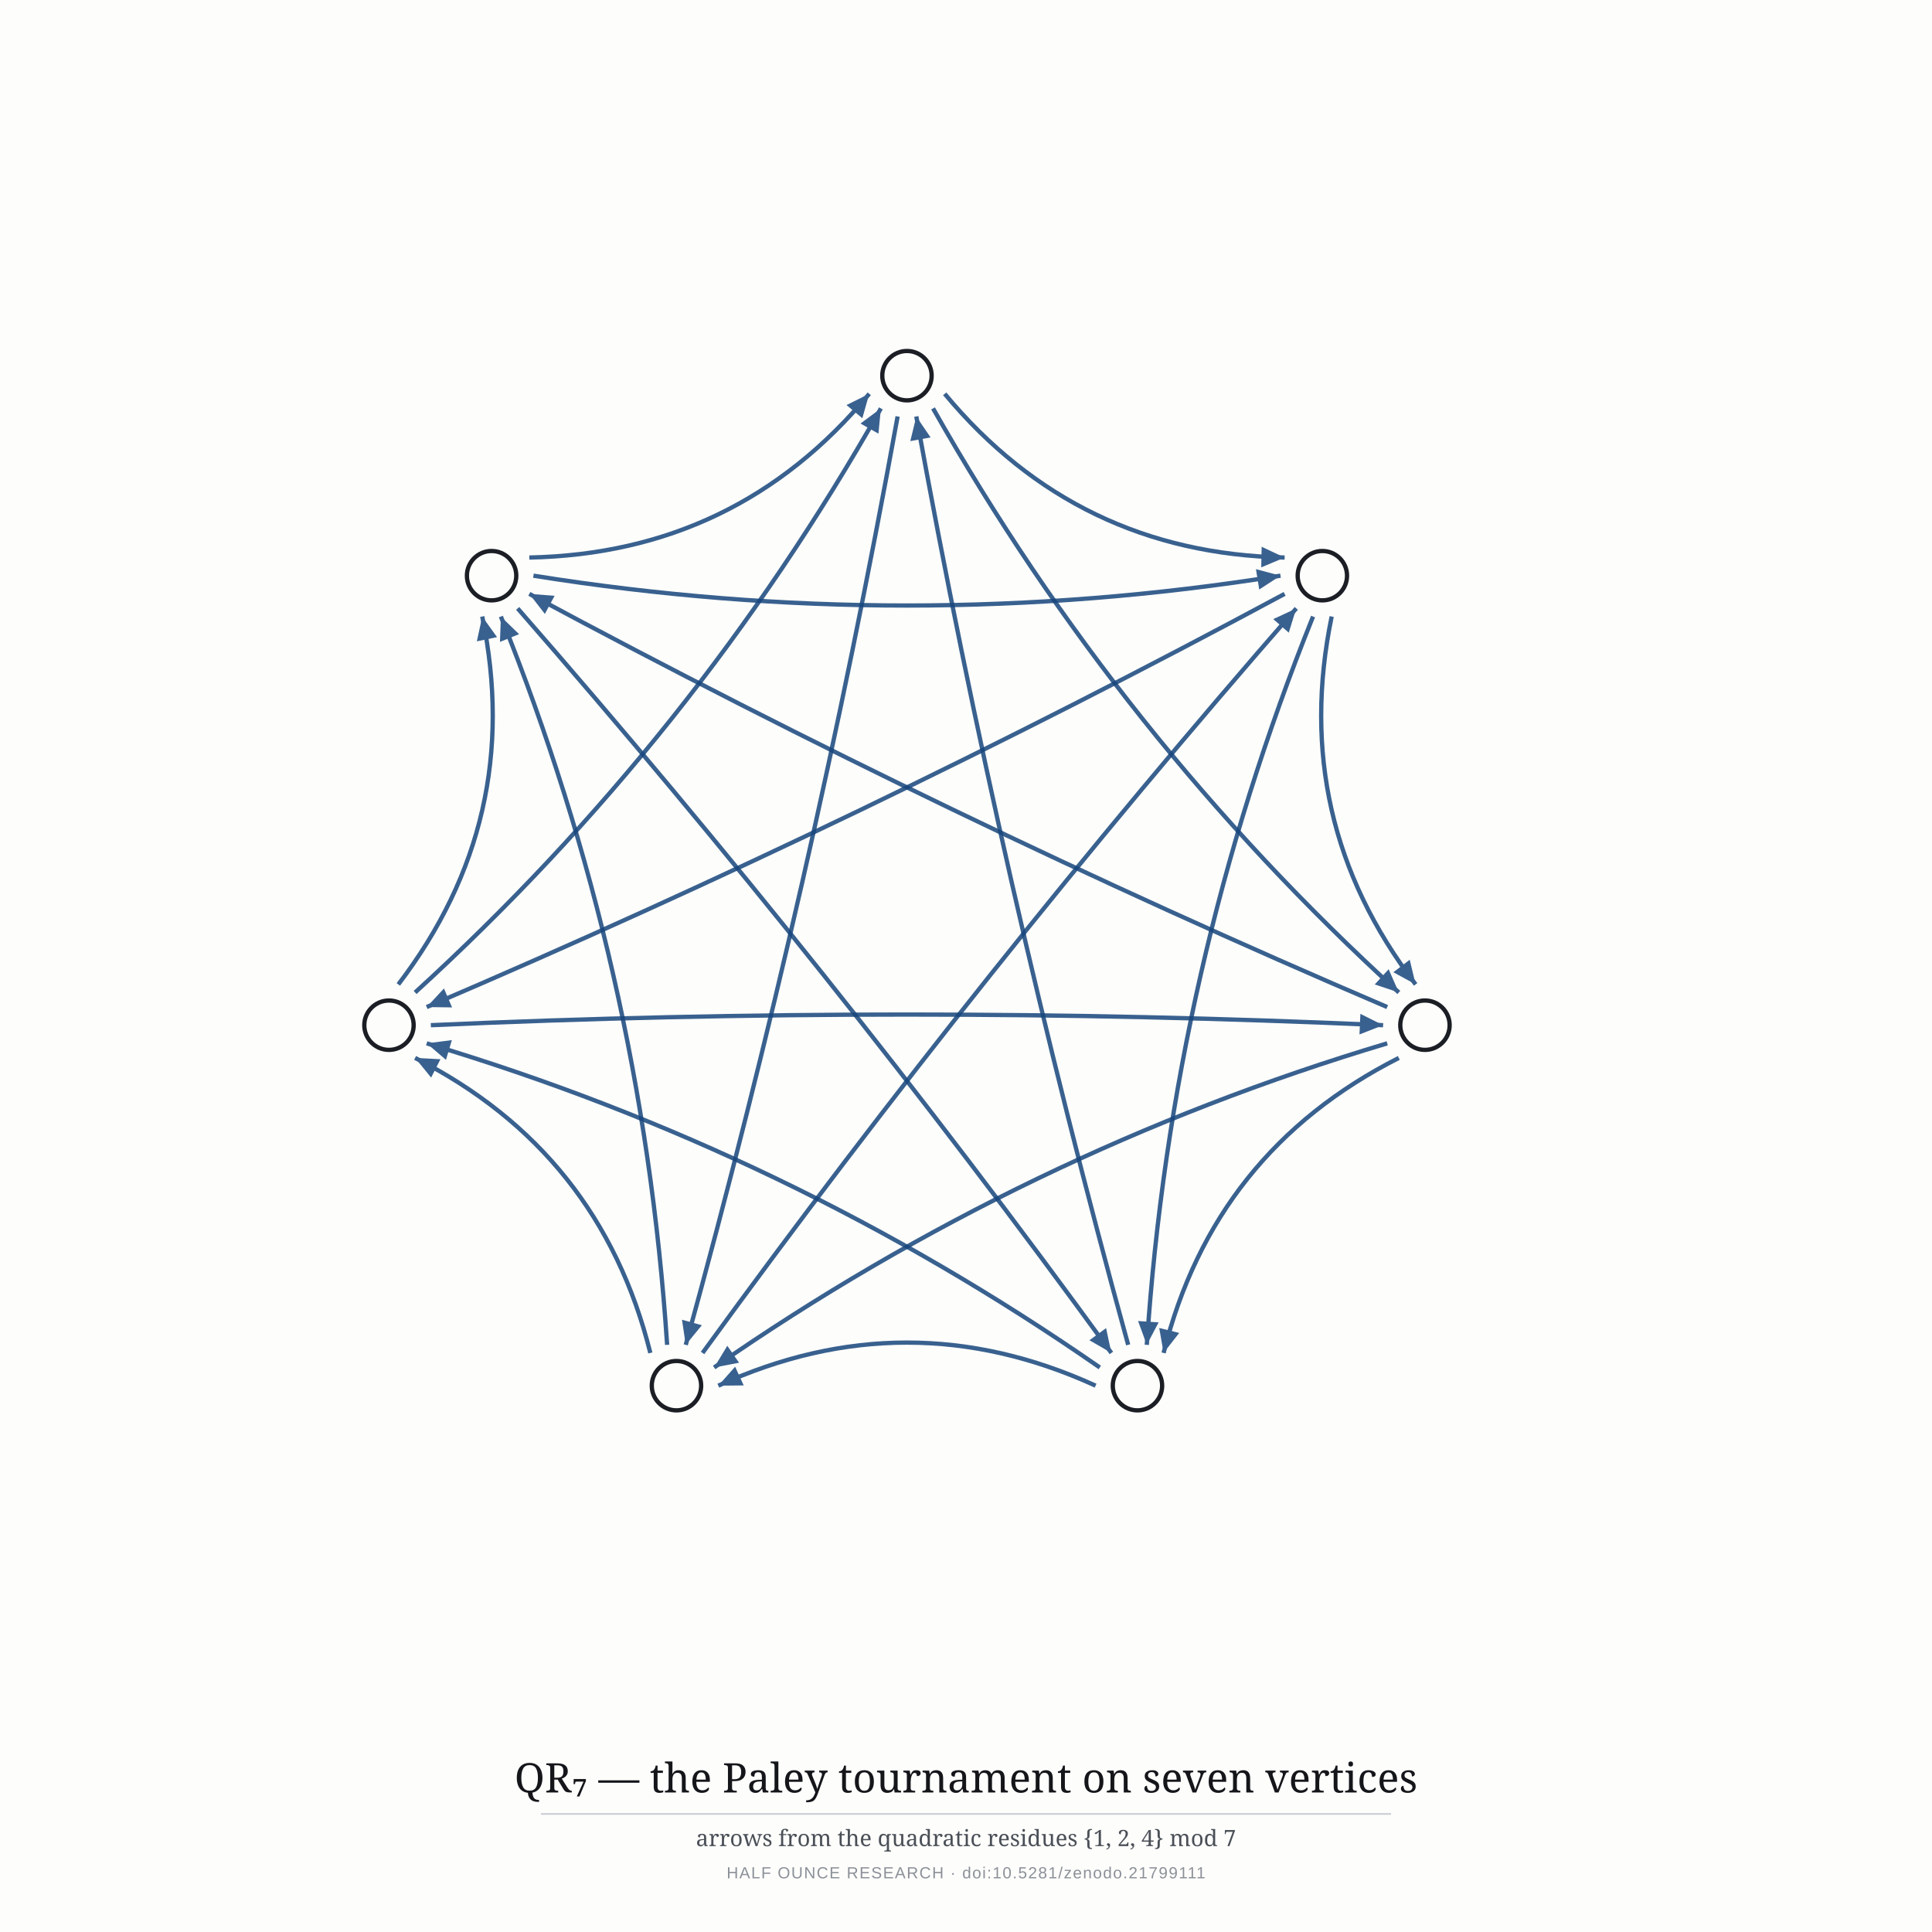
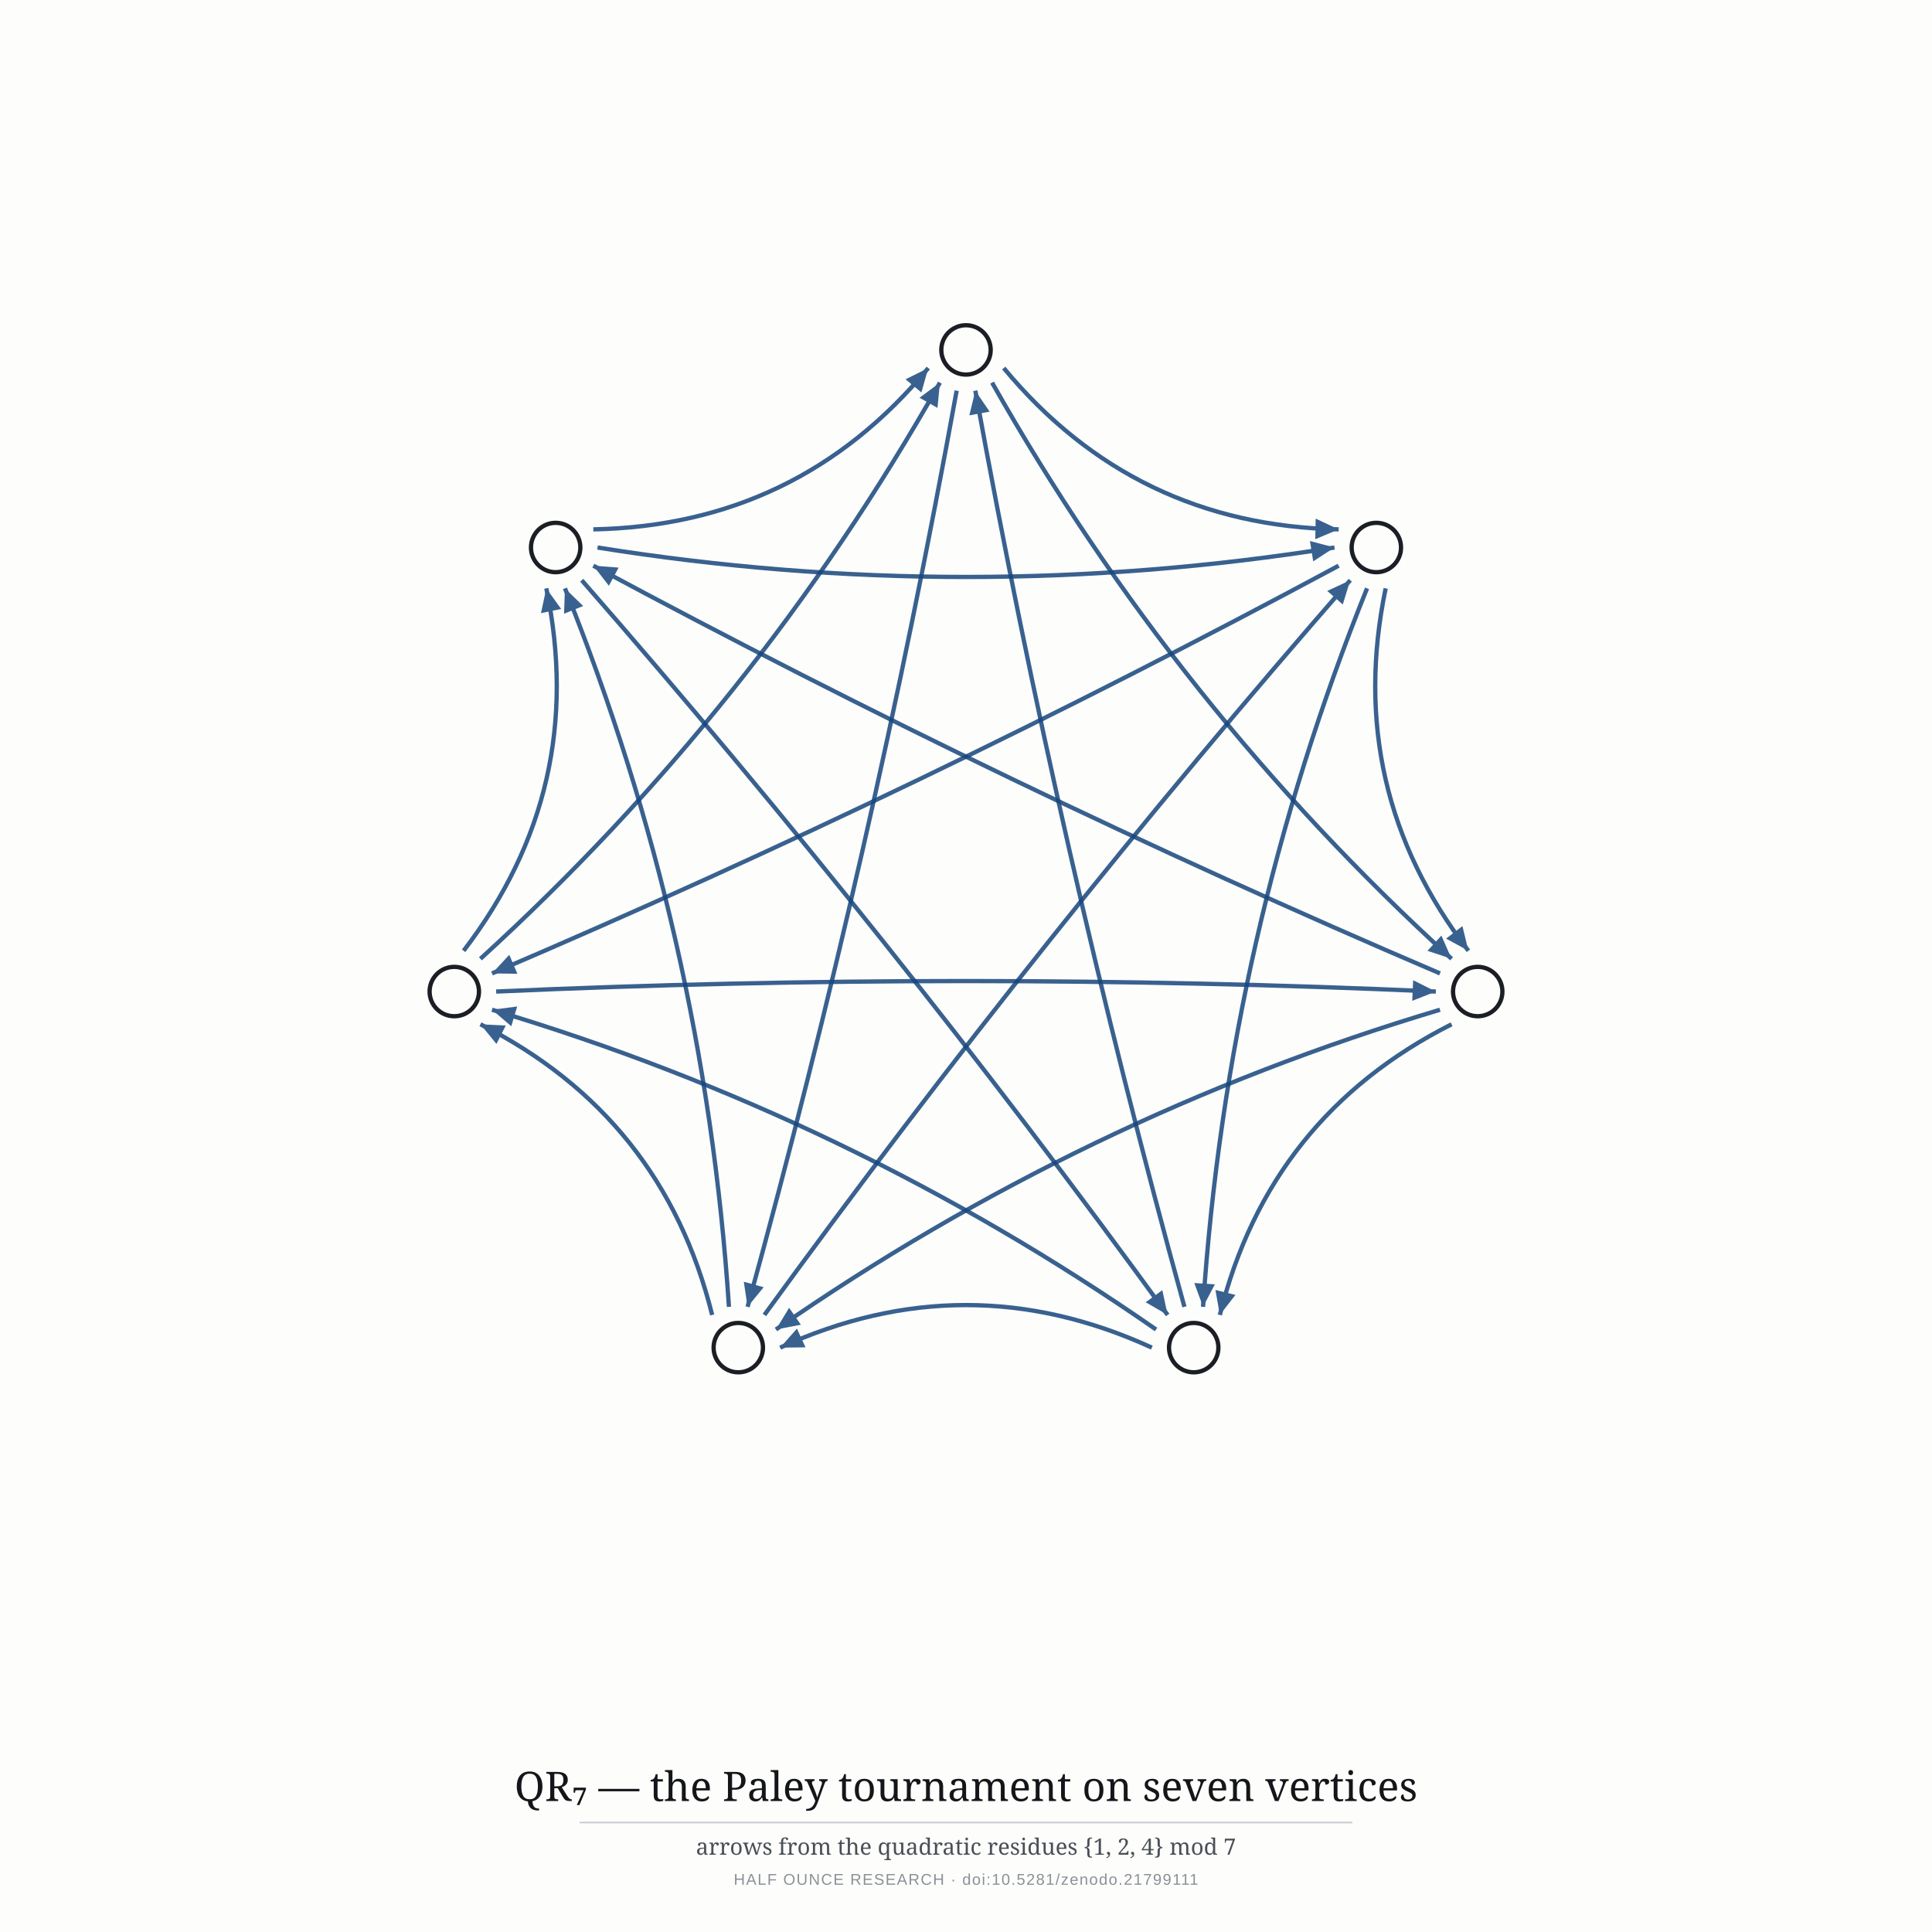
<svg xmlns="http://www.w3.org/2000/svg" width="3600" height="3600" viewBox="0 0 3600 3600">
  <rect width="3600" height="3600" fill="#fdfdfb" />
  <defs>
    <marker id="a" viewBox="0 0 10 10" refX="9" refY="5" markerWidth="6" markerHeight="6" orient="auto-start-reverse">
      <path d="M0 1L9 5L0 9z" fill="#16457c" />
    </marker>
  </defs>
-   <path d="M1760.3 733.8Q2007.3 1031.0 2393.7 1038.9" fill="none" stroke="#16457c" stroke-width="8" opacity="0.85" marker-end="url(#a)" />
-   <path d="M1738.6 761.0Q2085.7 1374.4 2606.5 1849.3" fill="none" stroke="#16457c" stroke-width="8" opacity="0.85" marker-end="url(#a)" />
-   <path d="M1672.6 776.0Q1513.9 1649.8 1277.8 2505.9" fill="none" stroke="#16457c" stroke-width="8" opacity="0.85" marker-end="url(#a)" />
-   <path d="M2481.4 1148.8Q2403.1 1527.2 2637.8 1834.3" fill="none" stroke="#16457c" stroke-width="8" opacity="0.85" marker-end="url(#a)" />
-   <path d="M2446.7 1148.8Q2183.5 1802.6 2136.9 2505.9" fill="none" stroke="#16457c" stroke-width="8" opacity="0.85" marker-end="url(#a)" />
-   <path d="M2393.7 1106.6Q1611.6 1527.2 795.1 1876.5" fill="none" stroke="#16457c" stroke-width="8" opacity="0.85" marker-end="url(#a)" />
-   <path d="M2606.5 1971.3Q2261.8 2146.0 2168.2 2521.0" fill="none" stroke="#16457c" stroke-width="8" opacity="0.85" marker-end="url(#a)" />
-   <path d="M2584.9 1944.1Q1909.6 2146.0 1330.7 2548.1" fill="none" stroke="#16457c" stroke-width="8" opacity="0.85" marker-end="url(#a)" />
-   <path d="M2584.9 1876.5Q1768.4 1527.2 986.3 1106.6" fill="none" stroke="#16457c" stroke-width="8" opacity="0.85" marker-end="url(#a)" />
-   <path d="M2041.5 2582.0Q1690.0 2421.4 1338.5 2582.0" fill="none" stroke="#16457c" stroke-width="8" opacity="0.85" marker-end="url(#a)" />
-   <path d="M2049.3 2548.1Q1470.4 2146.0 795.1 1944.1" fill="none" stroke="#16457c" stroke-width="8" opacity="0.85" marker-end="url(#a)" />
-   <path d="M2102.2 2505.9Q1866.1 1649.8 1707.4 776.0" fill="none" stroke="#16457c" stroke-width="8" opacity="0.85" marker-end="url(#a)" />
-   <path d="M1211.8 2521.0Q1118.2 2146.0 773.5 1971.3" fill="none" stroke="#16457c" stroke-width="8" opacity="0.85" marker-end="url(#a)" />
-   <path d="M1243.1 2505.9Q1196.5 1802.6 933.3 1148.8" fill="none" stroke="#16457c" stroke-width="8" opacity="0.85" marker-end="url(#a)" />
-   <path d="M1309.1 2521.0Q1831.2 1802.6 2415.4 1133.7" fill="none" stroke="#16457c" stroke-width="8" opacity="0.85" marker-end="url(#a)" />
-   <path d="M742.2 1834.3Q976.9 1527.2 898.6 1148.8" fill="none" stroke="#16457c" stroke-width="8" opacity="0.85" marker-end="url(#a)" />
-   <path d="M773.5 1849.3Q1294.3 1374.4 1641.4 761.0" fill="none" stroke="#16457c" stroke-width="8" opacity="0.85" marker-end="url(#a)" />
-   <path d="M802.8 1910.3Q1690.0 1870.6 2577.2 1910.3" fill="none" stroke="#16457c" stroke-width="8" opacity="0.85" marker-end="url(#a)" />
-   <path d="M986.3 1038.9Q1372.7 1031.0 1619.7 733.8" fill="none" stroke="#16457c" stroke-width="8" opacity="0.85" marker-end="url(#a)" />
-   <path d="M994.0 1072.7Q1690.0 1183.9 2386.0 1072.7" fill="none" stroke="#16457c" stroke-width="8" opacity="0.85" marker-end="url(#a)" />
-   <path d="M964.6 1133.7Q1548.8 1802.6 2070.9 2521.0" fill="none" stroke="#16457c" stroke-width="8" opacity="0.85" marker-end="url(#a)" />
-   <circle cx="1690.0" cy="700.0" r="46" fill="#fdfdfb" stroke="#1b1e24" stroke-width="8" />
-   <circle cx="2464.0" cy="1072.7" r="46" fill="#fdfdfb" stroke="#1b1e24" stroke-width="8" />
-   <circle cx="2655.2" cy="1910.3" r="46" fill="#fdfdfb" stroke="#1b1e24" stroke-width="8" />
-   <circle cx="2119.5" cy="2582.0" r="46" fill="#fdfdfb" stroke="#1b1e24" stroke-width="8" />
-   <circle cx="1260.5" cy="2582.0" r="46" fill="#fdfdfb" stroke="#1b1e24" stroke-width="8" />
-   <circle cx="724.8" cy="1910.3" r="46" fill="#fdfdfb" stroke="#1b1e24" stroke-width="8" />
-   <circle cx="916.0" cy="1072.7" r="46" fill="#fdfdfb" stroke="#1b1e24" stroke-width="8" />
-   <text x="1800.0" y="3340" font-family="Charter, Georgia, serif" font-size="76" fill="#14161a" text-anchor="middle">QR₇ — the Paley tournament on seven vertices</text>
-   <line x1="1008" y1="3380" x2="2592.0" y2="3380" stroke="#c8ccd2" stroke-width="3" />
-   <text x="1800.0" y="3440" font-family="Charter, Georgia, serif" font-size="42" fill="#4a4f57" text-anchor="middle">arrows from the quadratic residues {1, 2, 4} mod 7</text>
-   <text x="1800.0" y="3500" font-family="Helvetica Neue, Arial, sans-serif" font-size="30" letter-spacing="2" fill="#8b9098" text-anchor="middle">HALF OUNCE RESEARCH · doi:10.5281/zenodo.21799111</text>
+   <path d="M1870.3 685.8Q2113.5 979.0 2494.4 986.4" fill="none" stroke="#16457c" stroke-width="8" opacity="0.85" marker-end="url(#a)" />
+   <path d="M1848.6 713.0Q2190.9 1318.2 2704.8 1786.6" fill="none" stroke="#16457c" stroke-width="8" opacity="0.85" marker-end="url(#a)" />
+   <path d="M1782.6 728.0Q1626.0 1590.3 1393.0 2435.1" fill="none" stroke="#16457c" stroke-width="8" opacity="0.85" marker-end="url(#a)" />
+   <path d="M2582.0 1096.3Q2504.4 1469.2 2736.1 1771.6" fill="none" stroke="#16457c" stroke-width="8" opacity="0.85" marker-end="url(#a)" />
+   <path d="M2547.3 1096.3Q2287.5 1741.3 2241.7 2435.1" fill="none" stroke="#16457c" stroke-width="8" opacity="0.85" marker-end="url(#a)" />
+   <path d="M2494.4 1054.1Q1722.6 1469.2 916.8 1813.8" fill="none" stroke="#16457c" stroke-width="8" opacity="0.85" marker-end="url(#a)" />
+   <path d="M2704.8 1908.6Q2364.9 2080.5 2273.0 2450.2" fill="none" stroke="#16457c" stroke-width="8" opacity="0.85" marker-end="url(#a)" />
+   <path d="M2683.2 1881.5Q2016.9 2080.5 1445.9 2477.3" fill="none" stroke="#16457c" stroke-width="8" opacity="0.85" marker-end="url(#a)" />
+   <path d="M2683.2 1813.8Q1877.4 1469.2 1105.6 1054.1" fill="none" stroke="#16457c" stroke-width="8" opacity="0.85" marker-end="url(#a)" />
+   <path d="M2146.3 2511.1Q1800.0 2352.5 1453.7 2511.1" fill="none" stroke="#16457c" stroke-width="8" opacity="0.85" marker-end="url(#a)" />
+   <path d="M2154.1 2477.3Q1583.1 2080.5 916.8 1881.5" fill="none" stroke="#16457c" stroke-width="8" opacity="0.85" marker-end="url(#a)" />
+   <path d="M2207.0 2435.1Q1974.0 1590.3 1817.4 728.0" fill="none" stroke="#16457c" stroke-width="8" opacity="0.85" marker-end="url(#a)" />
+   <path d="M1327.0 2450.2Q1235.1 2080.5 895.2 1908.6" fill="none" stroke="#16457c" stroke-width="8" opacity="0.85" marker-end="url(#a)" />
+   <path d="M1358.3 2435.1Q1312.5 1741.3 1052.7 1096.3" fill="none" stroke="#16457c" stroke-width="8" opacity="0.85" marker-end="url(#a)" />
+   <path d="M1424.3 2450.2Q1939.5 1741.3 2516.0 1081.2" fill="none" stroke="#16457c" stroke-width="8" opacity="0.85" marker-end="url(#a)" />
+   <path d="M863.9 1771.6Q1095.6 1469.2 1018.0 1096.3" fill="none" stroke="#16457c" stroke-width="8" opacity="0.85" marker-end="url(#a)" />
+   <path d="M895.2 1786.6Q1409.1 1318.2 1751.4 713.0" fill="none" stroke="#16457c" stroke-width="8" opacity="0.85" marker-end="url(#a)" />
+   <path d="M924.5 1847.6Q1800.0 1808.5 2675.5 1847.6" fill="none" stroke="#16457c" stroke-width="8" opacity="0.85" marker-end="url(#a)" />
+   <path d="M1105.6 986.4Q1486.5 979.0 1729.7 685.8" fill="none" stroke="#16457c" stroke-width="8" opacity="0.85" marker-end="url(#a)" />
+   <path d="M1113.4 1020.2Q1800.0 1130.0 2486.6 1020.2" fill="none" stroke="#16457c" stroke-width="8" opacity="0.85" marker-end="url(#a)" />
+   <path d="M1084.0 1081.2Q1660.5 1741.3 2175.7 2450.2" fill="none" stroke="#16457c" stroke-width="8" opacity="0.85" marker-end="url(#a)" />
+   <circle cx="1800.0" cy="652.0" r="46" fill="#fdfdfb" stroke="#1b1e24" stroke-width="8" />
+   <circle cx="2564.6" cy="1020.2" r="46" fill="#fdfdfb" stroke="#1b1e24" stroke-width="8" />
+   <circle cx="2753.5" cy="1847.6" r="46" fill="#fdfdfb" stroke="#1b1e24" stroke-width="8" />
+   <circle cx="2224.3" cy="2511.1" r="46" fill="#fdfdfb" stroke="#1b1e24" stroke-width="8" />
+   <circle cx="1375.7" cy="2511.1" r="46" fill="#fdfdfb" stroke="#1b1e24" stroke-width="8" />
+   <circle cx="846.5" cy="1847.6" r="46" fill="#fdfdfb" stroke="#1b1e24" stroke-width="8" />
+   <circle cx="1035.4" cy="1020.2" r="46" fill="#fdfdfb" stroke="#1b1e24" stroke-width="8" />
+   <text x="1800.0" y="3356" font-family="Charter, Georgia, serif" font-size="76" fill="#14161a" text-anchor="middle">QR₇ — the Paley tournament on seven vertices</text>
+   <line x1="1080.0" y1="3396" x2="2520.0" y2="3396" stroke="#c8ccd2" stroke-width="3" />
+   <text x="1800.0" y="3456" font-family="Charter, Georgia, serif" font-size="42" fill="#4a4f57" text-anchor="middle">arrows from the quadratic residues {1, 2, 4} mod 7</text>
+   <text x="1800.0" y="3512" font-family="Helvetica Neue, Arial, sans-serif" font-size="29" letter-spacing="2" fill="#8b9098" text-anchor="middle">HALF OUNCE RESEARCH · doi:10.5281/zenodo.21799111</text>
</svg>
